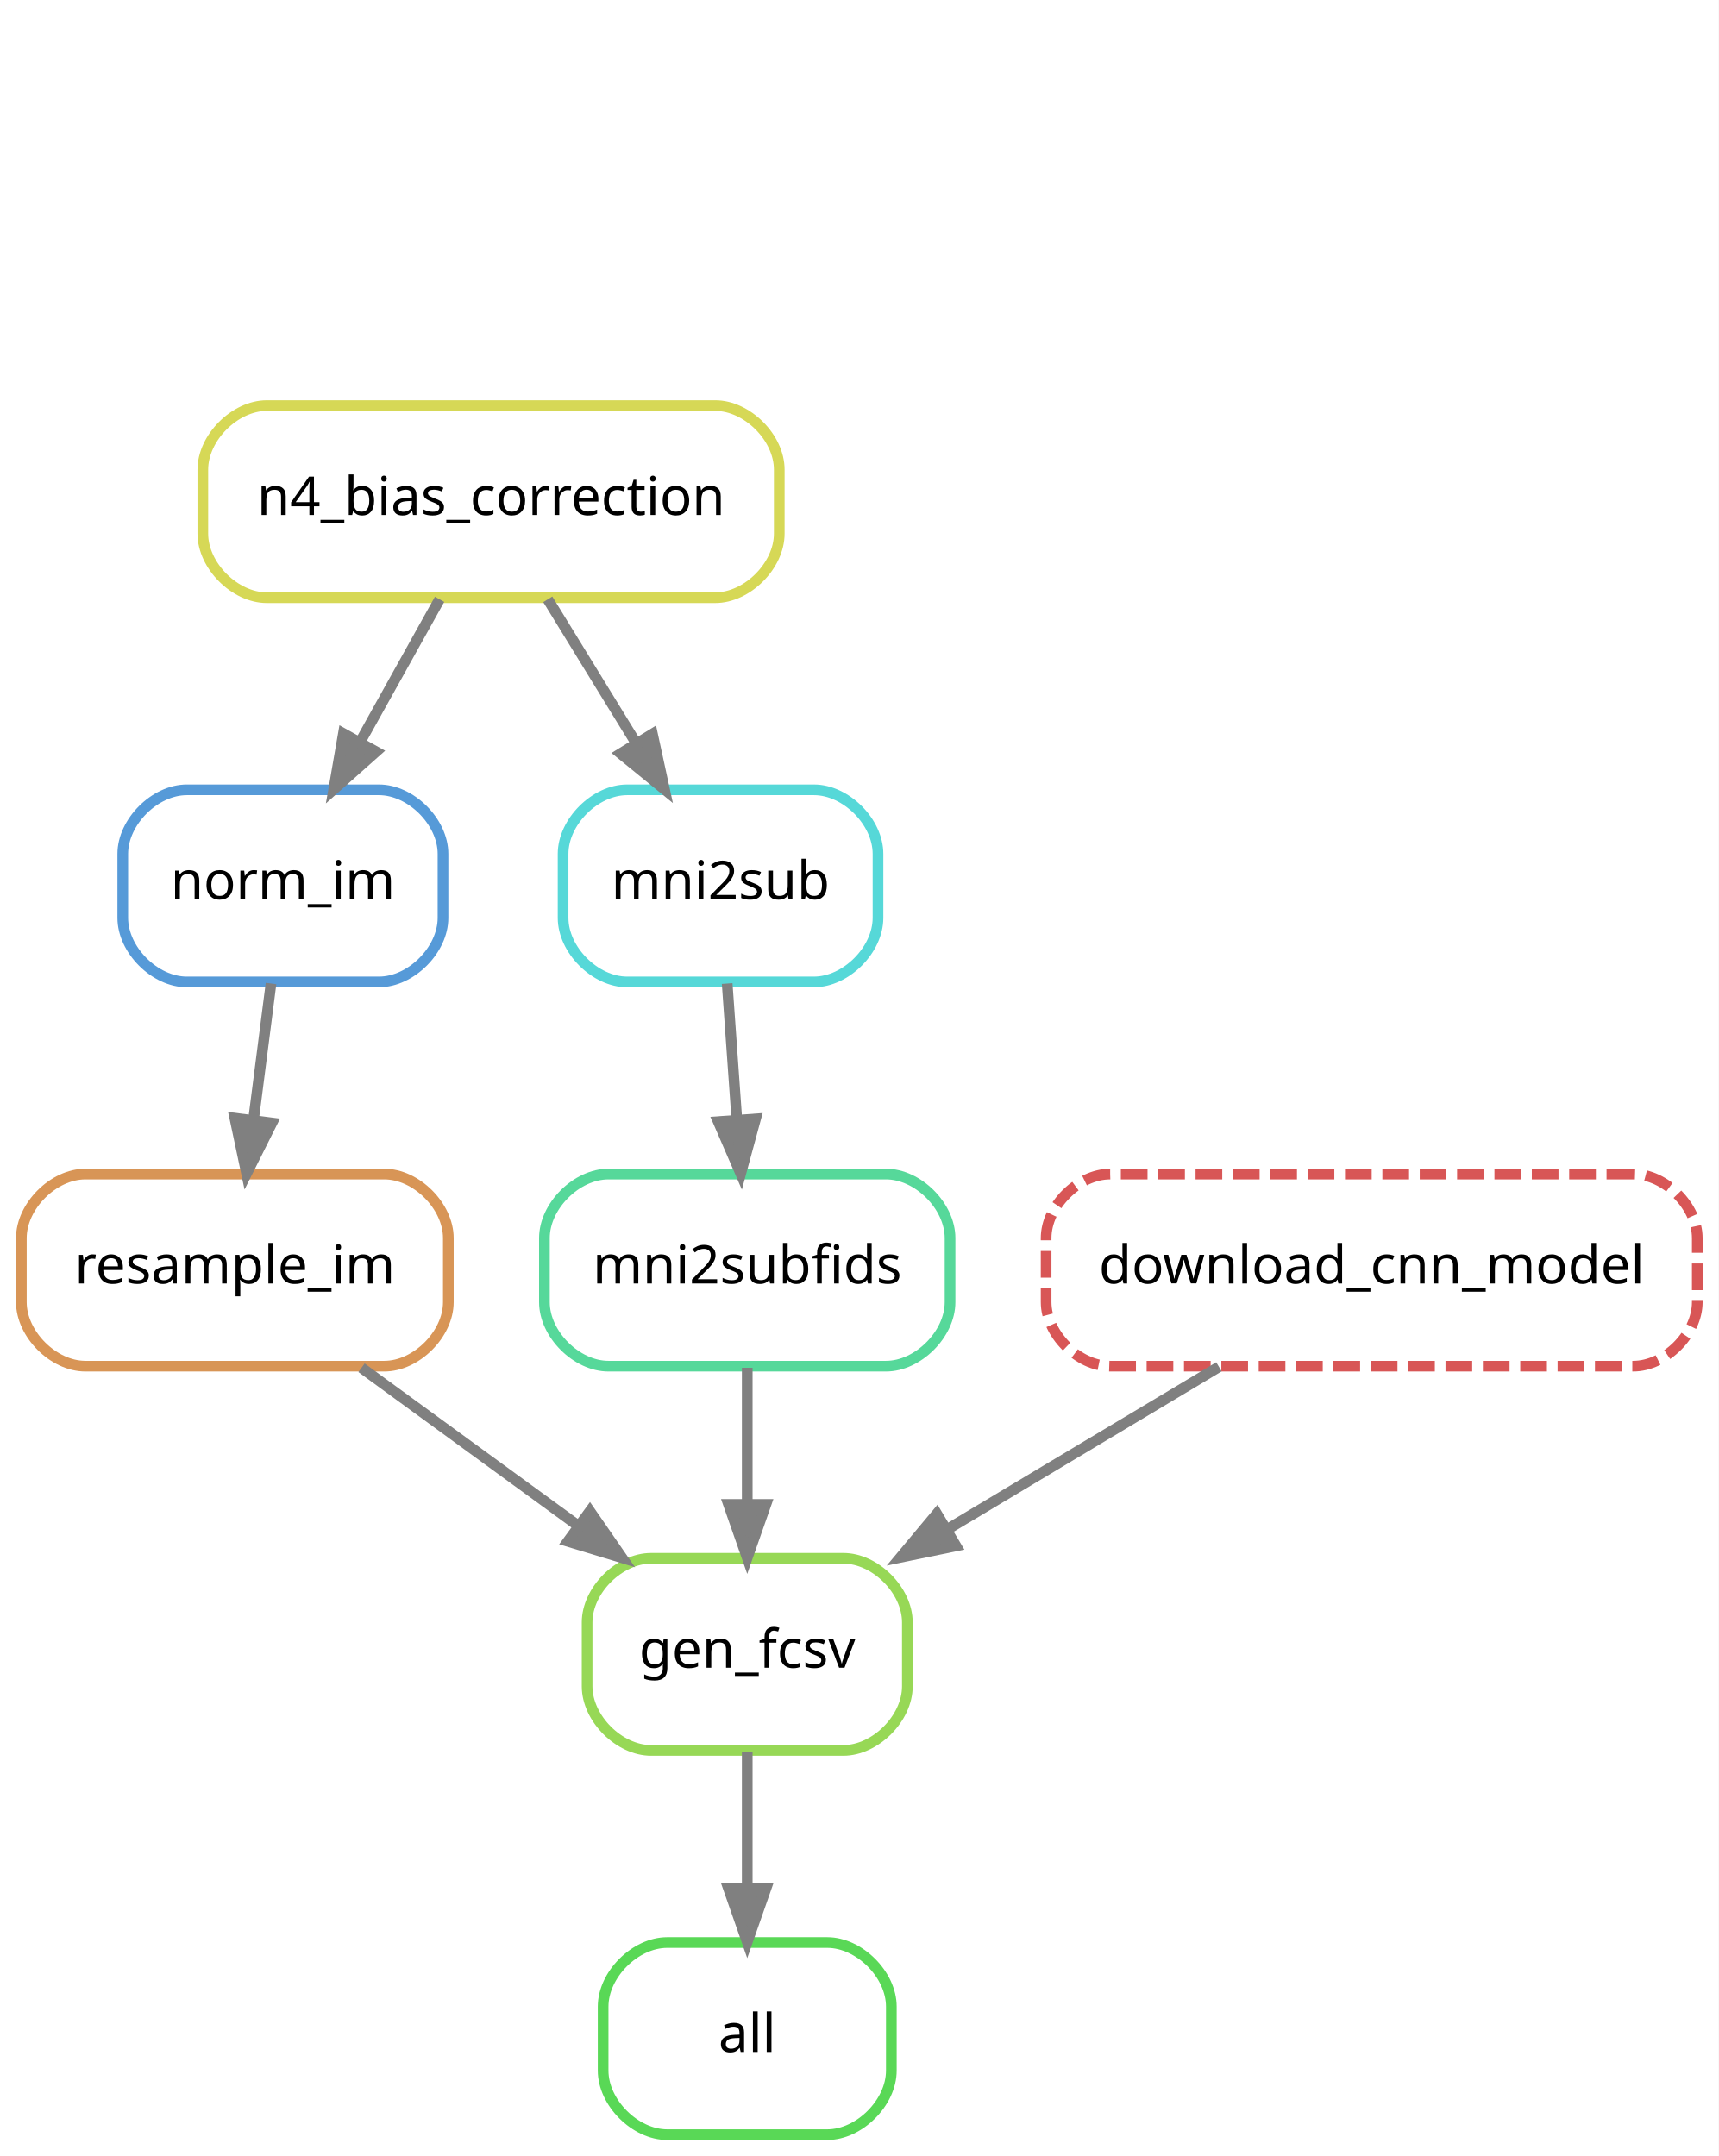
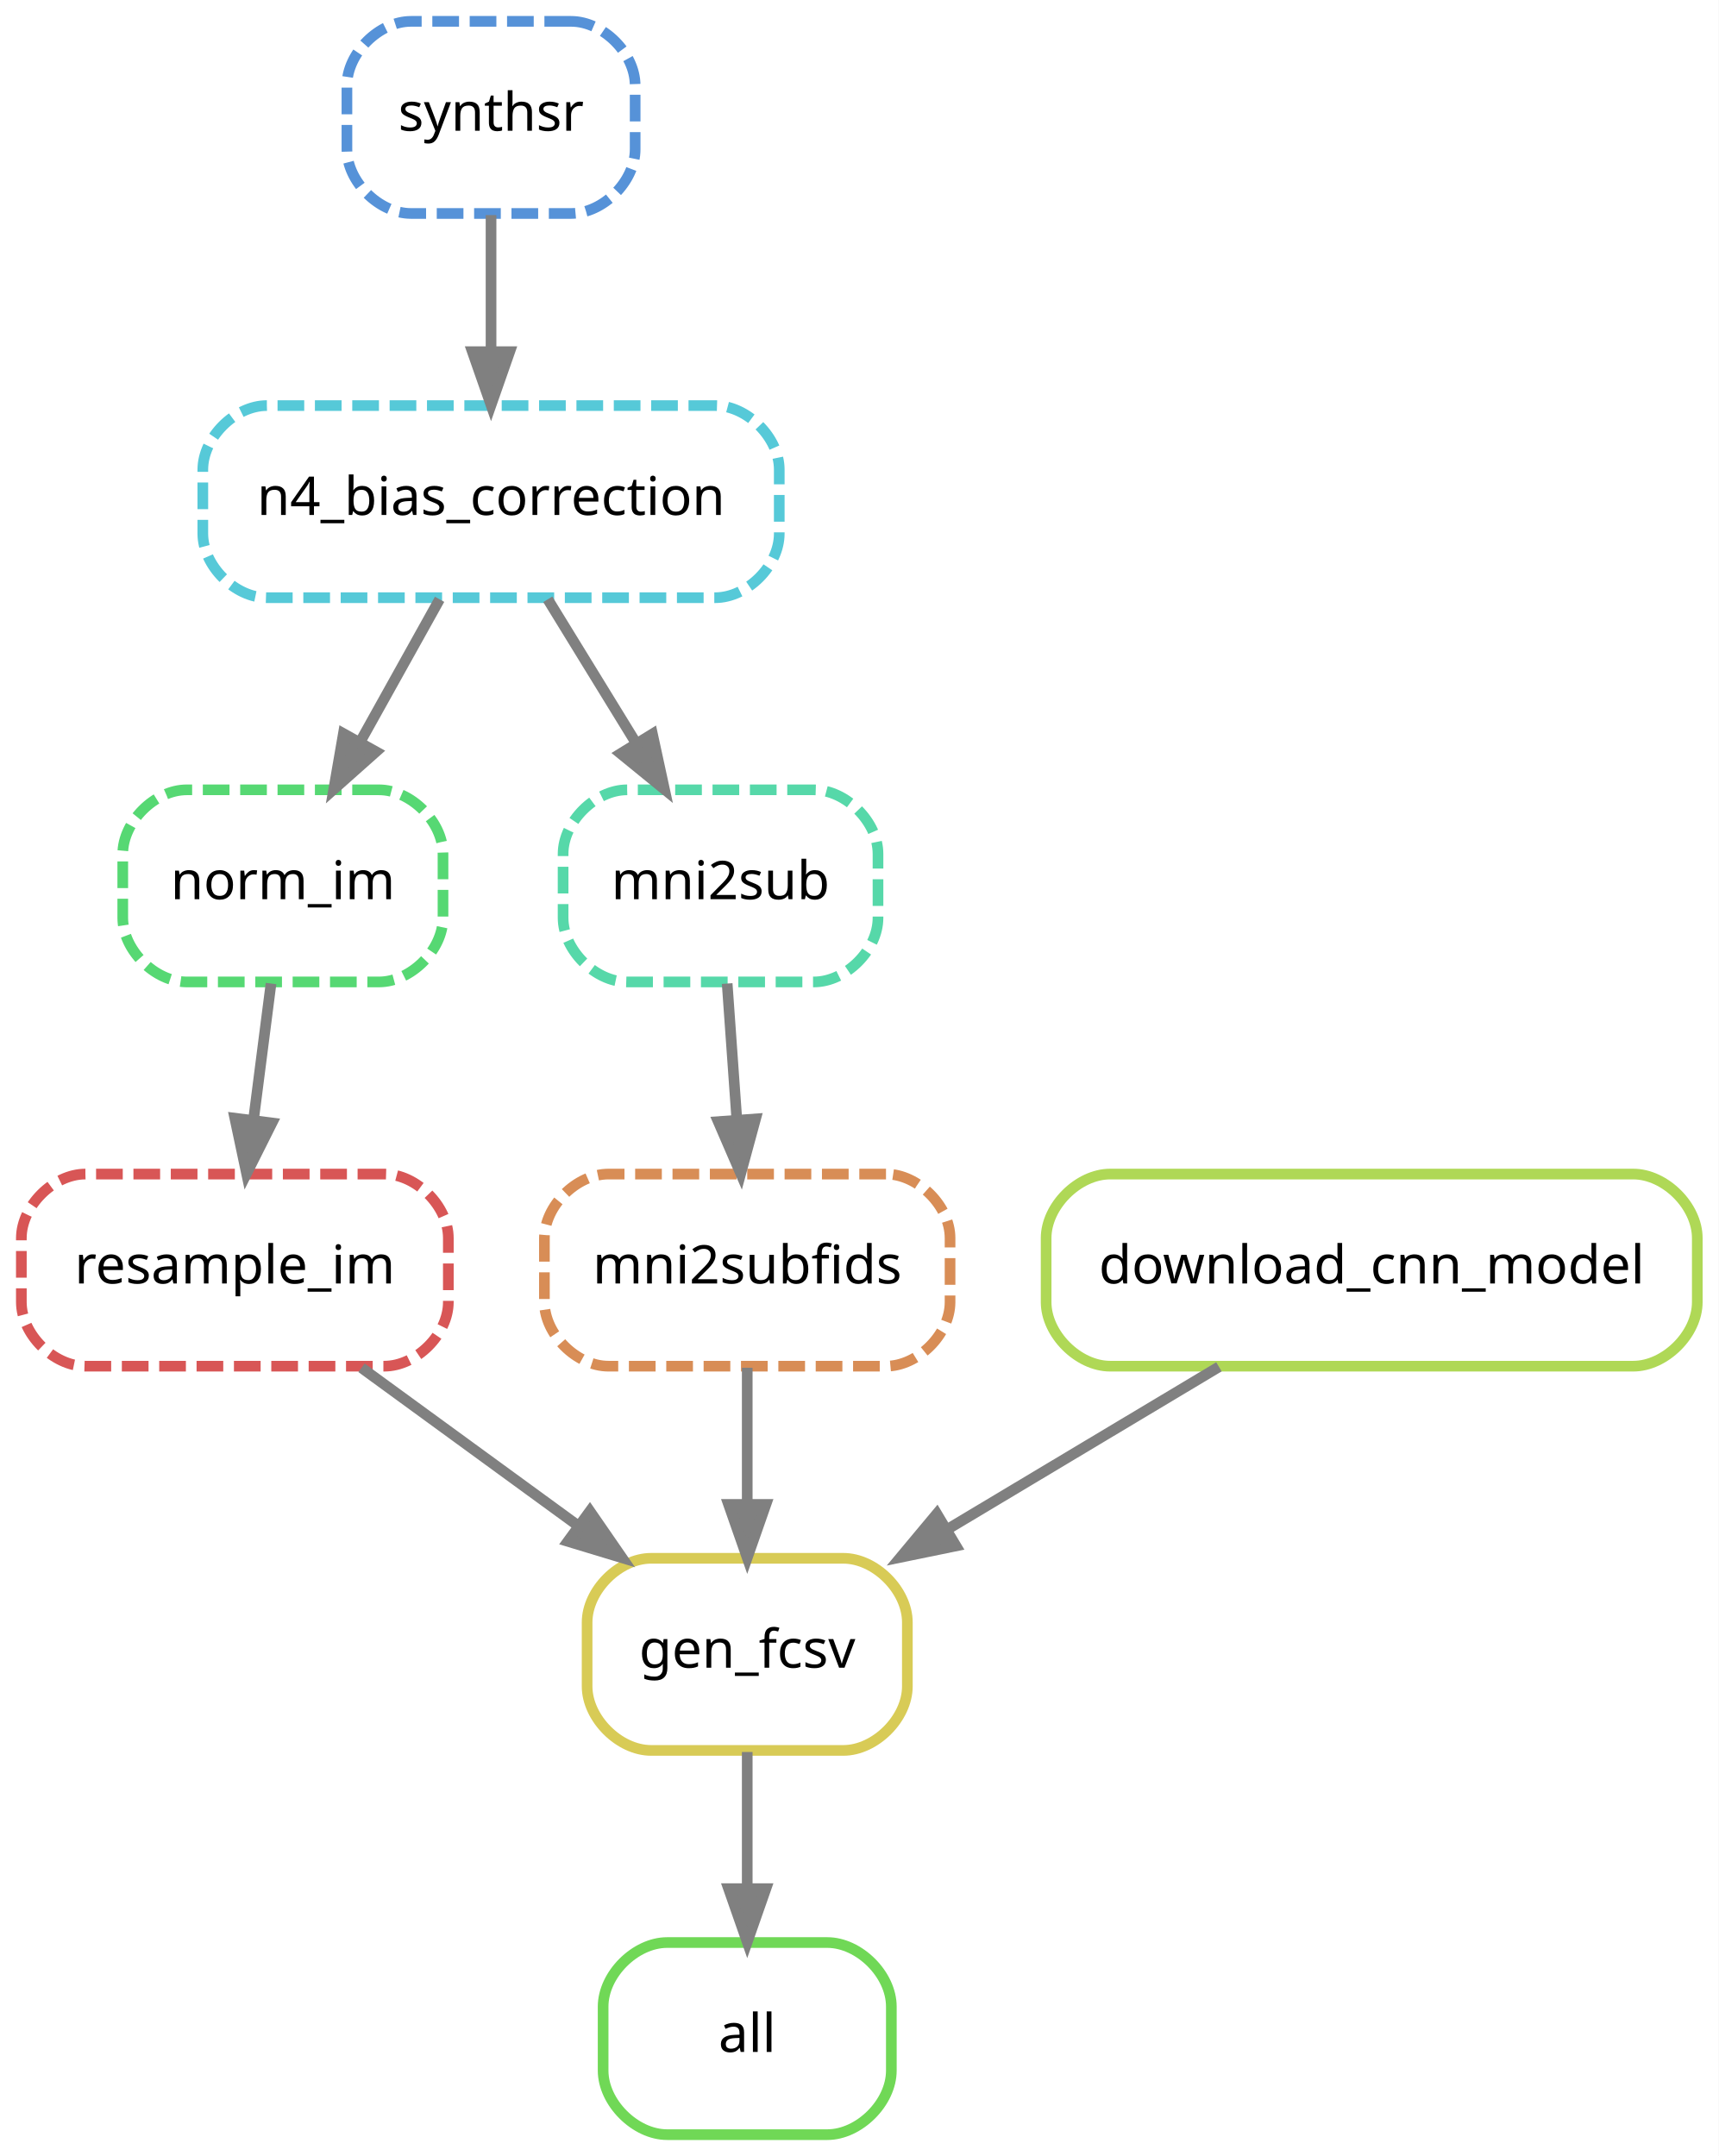
<svg xmlns="http://www.w3.org/2000/svg" width="322pt" height="404pt" viewBox="0.00 0.00 322.00 404.00">
  <g id="graph0" class="graph" transform="scale(1 1) rotate(0) translate(4 400)">
    <polygon fill="white" stroke="transparent" points="-4,4 -4,-400 318,-400 318,4 -4,4" />
    <g id="node1" class="node">
-       <path fill="none" stroke="#59d856" stroke-width="2" d="M151,-36C151,-36 121,-36 121,-36 115,-36 109,-30 109,-24 109,-24 109,-12 109,-12 109,-6 115,0 121,0 121,0 151,0 151,0 157,0 163,-6 163,-12 163,-12 163,-24 163,-24 163,-30 157,-36 151,-36" />
+       <path fill="none" stroke="#70d856" stroke-width="2" d="M151,-36C151,-36 121,-36 121,-36 115,-36 109,-30 109,-24 109,-24 109,-12 109,-12 109,-6 115,0 121,0 121,0 151,0 151,0 157,0 163,-6 163,-12 163,-12 163,-24 163,-24 163,-30 157,-36 151,-36" />
      <text text-anchor="middle" x="136" y="-15.5" font-family="sans" font-size="10.00">all</text>
    </g>
    <g id="node2" class="node">
-       <path fill="none" stroke="#97d856" stroke-width="2" d="M154,-108C154,-108 118,-108 118,-108 112,-108 106,-102 106,-96 106,-96 106,-84 106,-84 106,-78 112,-72 118,-72 118,-72 154,-72 154,-72 160,-72 166,-78 166,-84 166,-84 166,-96 166,-96 166,-102 160,-108 154,-108" />
+       <path fill="none" stroke="#d8cb56" stroke-width="2" d="M154,-108C154,-108 118,-108 118,-108 112,-108 106,-102 106,-96 106,-96 106,-84 106,-84 106,-78 112,-72 118,-72 118,-72 154,-72 154,-72 160,-72 166,-78 166,-84 166,-84 166,-96 166,-96 166,-102 160,-108 154,-108" />
      <text text-anchor="middle" x="136" y="-87.5" font-family="sans" font-size="10.00">gen_fcsv</text>
    </g>
    <g id="edge1" class="edge">
      <path fill="none" stroke="grey" stroke-width="2" d="M136,-71.7C136,-63.98 136,-54.71 136,-46.11" />
      <polygon fill="grey" stroke="grey" stroke-width="2" points="139.5,-46.1 136,-36.1 132.5,-46.1 139.5,-46.1" />
    </g>
    <g id="node3" class="node">
-       <path fill="none" stroke="#d89556" stroke-width="2" d="M68,-180C68,-180 12,-180 12,-180 6,-180 0,-174 0,-168 0,-168 0,-156 0,-156 0,-150 6,-144 12,-144 12,-144 68,-144 68,-144 74,-144 80,-150 80,-156 80,-156 80,-168 80,-168 80,-174 74,-180 68,-180" />
+       <path fill="none" stroke="#d85656" stroke-width="2" stroke-dasharray="5,2" d="M68,-180C68,-180 12,-180 12,-180 6,-180 0,-174 0,-168 0,-168 0,-156 0,-156 0,-150 6,-144 12,-144 12,-144 68,-144 68,-144 74,-144 80,-150 80,-156 80,-156 80,-168 80,-168 80,-174 74,-180 68,-180" />
      <text text-anchor="middle" x="40" y="-159.5" font-family="sans" font-size="10.00">resample_im</text>
    </g>
    <g id="edge2" class="edge">
      <path fill="none" stroke="grey" stroke-width="2" d="M63.73,-143.7C75.94,-134.8 90.99,-123.82 104.18,-114.2" />
      <polygon fill="grey" stroke="grey" stroke-width="2" points="106.52,-116.82 112.54,-108.1 102.4,-111.17 106.52,-116.82" />
    </g>
    <g id="node4" class="node">
-       <path fill="none" stroke="#569ad8" stroke-width="2" d="M67,-252C67,-252 31,-252 31,-252 25,-252 19,-246 19,-240 19,-240 19,-228 19,-228 19,-222 25,-216 31,-216 31,-216 67,-216 67,-216 73,-216 79,-222 79,-228 79,-228 79,-240 79,-240 79,-246 73,-252 67,-252" />
+       <path fill="none" stroke="#56d873" stroke-width="2" stroke-dasharray="5,2" d="M67,-252C67,-252 31,-252 31,-252 25,-252 19,-246 19,-240 19,-240 19,-228 19,-228 19,-222 25,-216 31,-216 31,-216 67,-216 67,-216 73,-216 79,-222 79,-228 79,-228 79,-240 79,-240 79,-246 73,-252 67,-252" />
      <text text-anchor="middle" x="49" y="-231.5" font-family="sans" font-size="10.00">norm_im</text>
    </g>
    <g id="edge5" class="edge">
      <path fill="none" stroke="grey" stroke-width="2" d="M46.78,-215.7C45.78,-207.98 44.59,-198.71 43.49,-190.11" />
      <polygon fill="grey" stroke="grey" stroke-width="2" points="46.95,-189.58 42.2,-180.1 40,-190.47 46.95,-189.58" />
    </g>
    <g id="node5" class="node">
-       <path fill="none" stroke="#d6d856" stroke-width="2" d="M130,-324C130,-324 46,-324 46,-324 40,-324 34,-318 34,-312 34,-312 34,-300 34,-300 34,-294 40,-288 46,-288 46,-288 130,-288 130,-288 136,-288 142,-294 142,-300 142,-300 142,-312 142,-312 142,-318 136,-324 130,-324" />
+       <path fill="none" stroke="#56c9d8" stroke-width="2" stroke-dasharray="5,2" d="M130,-324C130,-324 46,-324 46,-324 40,-324 34,-318 34,-312 34,-312 34,-300 34,-300 34,-294 40,-288 46,-288 46,-288 130,-288 130,-288 136,-288 142,-294 142,-300 142,-300 142,-312 142,-312 142,-318 136,-324 130,-324" />
      <text text-anchor="middle" x="88" y="-303.5" font-family="sans" font-size="10.00">n4_bias_correction</text>
    </g>
    <g id="edge6" class="edge">
      <path fill="none" stroke="grey" stroke-width="2" d="M78.36,-287.7C73.87,-279.64 68.44,-269.89 63.48,-260.98" />
      <polygon fill="grey" stroke="grey" stroke-width="2" points="66.45,-259.14 58.53,-252.1 60.34,-262.54 66.45,-259.14" />
    </g>
-     <g id="node7" class="node">
-       <path fill="none" stroke="#56d8d8" stroke-width="2" d="M148.5,-252C148.5,-252 113.5,-252 113.5,-252 107.5,-252 101.5,-246 101.5,-240 101.5,-240 101.5,-228 101.5,-228 101.5,-222 107.5,-216 113.5,-216 113.5,-216 148.5,-216 148.5,-216 154.5,-216 160.5,-222 160.5,-228 160.5,-228 160.5,-240 160.5,-240 160.5,-246 154.5,-252 148.5,-252" />
+     <g id="node8" class="node">
+       <path fill="none" stroke="#56d8a9" stroke-width="2" stroke-dasharray="5,2" d="M148.5,-252C148.5,-252 113.5,-252 113.5,-252 107.5,-252 101.5,-246 101.5,-240 101.5,-240 101.5,-228 101.5,-228 101.5,-222 107.5,-216 113.5,-216 113.5,-216 148.5,-216 148.5,-216 154.5,-216 160.5,-222 160.5,-228 160.5,-228 160.5,-240 160.5,-240 160.5,-246 154.5,-252 148.5,-252" />
      <text text-anchor="middle" x="131" y="-231.5" font-family="sans" font-size="10.00">mni2sub</text>
    </g>
-     <g id="edge8" class="edge">
+     <g id="edge9" class="edge">
      <path fill="none" stroke="grey" stroke-width="2" d="M98.63,-287.7C103.63,-279.56 109.69,-269.69 115.21,-260.7" />
      <polygon fill="grey" stroke="grey" stroke-width="2" points="118.24,-262.46 120.49,-252.1 112.28,-258.79 118.24,-262.46" />
    </g>
    <g id="node6" class="node">
-       <path fill="none" stroke="#56d89a" stroke-width="2" d="M162,-180C162,-180 110,-180 110,-180 104,-180 98,-174 98,-168 98,-168 98,-156 98,-156 98,-150 104,-144 110,-144 110,-144 162,-144 162,-144 168,-144 174,-150 174,-156 174,-156 174,-168 174,-168 174,-174 168,-180 162,-180" />
+       <path fill="none" stroke="#5692d8" stroke-width="2" stroke-dasharray="5,2" d="M103,-396C103,-396 73,-396 73,-396 67,-396 61,-390 61,-384 61,-384 61,-372 61,-372 61,-366 67,-360 73,-360 73,-360 103,-360 103,-360 109,-360 115,-366 115,-372 115,-372 115,-384 115,-384 115,-390 109,-396 103,-396" />
+       <text text-anchor="middle" x="88" y="-375.5" font-family="sans" font-size="10.00">synthsr</text>
+     </g>
+     <g id="edge7" class="edge">
+       <path fill="none" stroke="grey" stroke-width="2" d="M88,-359.7C88,-351.98 88,-342.71 88,-334.11" />
+       <polygon fill="grey" stroke="grey" stroke-width="2" points="91.5,-334.1 88,-324.1 84.5,-334.1 91.5,-334.1" />
+     </g>
+     <g id="node7" class="node">
+       <path fill="none" stroke="#d88d56" stroke-width="2" stroke-dasharray="5,2" d="M162,-180C162,-180 110,-180 110,-180 104,-180 98,-174 98,-168 98,-168 98,-156 98,-156 98,-150 104,-144 110,-144 110,-144 162,-144 162,-144 168,-144 174,-150 174,-156 174,-156 174,-168 174,-168 174,-174 168,-180 162,-180" />
      <text text-anchor="middle" x="136" y="-159.5" font-family="sans" font-size="10.00">mni2subfids</text>
    </g>
    <g id="edge3" class="edge">
      <path fill="none" stroke="grey" stroke-width="2" d="M136,-143.7C136,-135.98 136,-126.71 136,-118.11" />
      <polygon fill="grey" stroke="grey" stroke-width="2" points="139.5,-118.1 136,-108.1 132.5,-118.1 139.5,-118.1" />
    </g>
-     <g id="edge7" class="edge">
+     <g id="edge8" class="edge">
      <path fill="none" stroke="grey" stroke-width="2" d="M132.24,-215.7C132.79,-207.98 133.45,-198.71 134.06,-190.11" />
      <polygon fill="grey" stroke="grey" stroke-width="2" points="137.56,-190.33 134.78,-180.1 130.57,-189.83 137.56,-190.33" />
    </g>
-     <g id="node8" class="node">
-       <path fill="none" stroke="#d85656" stroke-width="2" stroke-dasharray="5,2" d="M302,-180C302,-180 204,-180 204,-180 198,-180 192,-174 192,-168 192,-168 192,-156 192,-156 192,-150 198,-144 204,-144 204,-144 302,-144 302,-144 308,-144 314,-150 314,-156 314,-156 314,-168 314,-168 314,-174 308,-180 302,-180" />
+     <g id="node9" class="node">
+       <path fill="none" stroke="#afd856" stroke-width="2" d="M302,-180C302,-180 204,-180 204,-180 198,-180 192,-174 192,-168 192,-168 192,-156 192,-156 192,-150 198,-144 204,-144 204,-144 302,-144 302,-144 308,-144 314,-150 314,-156 314,-156 314,-168 314,-168 314,-174 308,-180 302,-180" />
      <text text-anchor="middle" x="253" y="-159.5" font-family="sans" font-size="10.00">download_cnn_model</text>
    </g>
    <g id="edge4" class="edge">
      <path fill="none" stroke="grey" stroke-width="2" d="M224.38,-143.88C209.08,-134.72 190.06,-123.34 173.58,-113.48" />
      <polygon fill="grey" stroke="grey" stroke-width="2" points="175.11,-110.32 164.73,-108.19 171.52,-116.33 175.11,-110.32" />
    </g>
  </g>
</svg>
